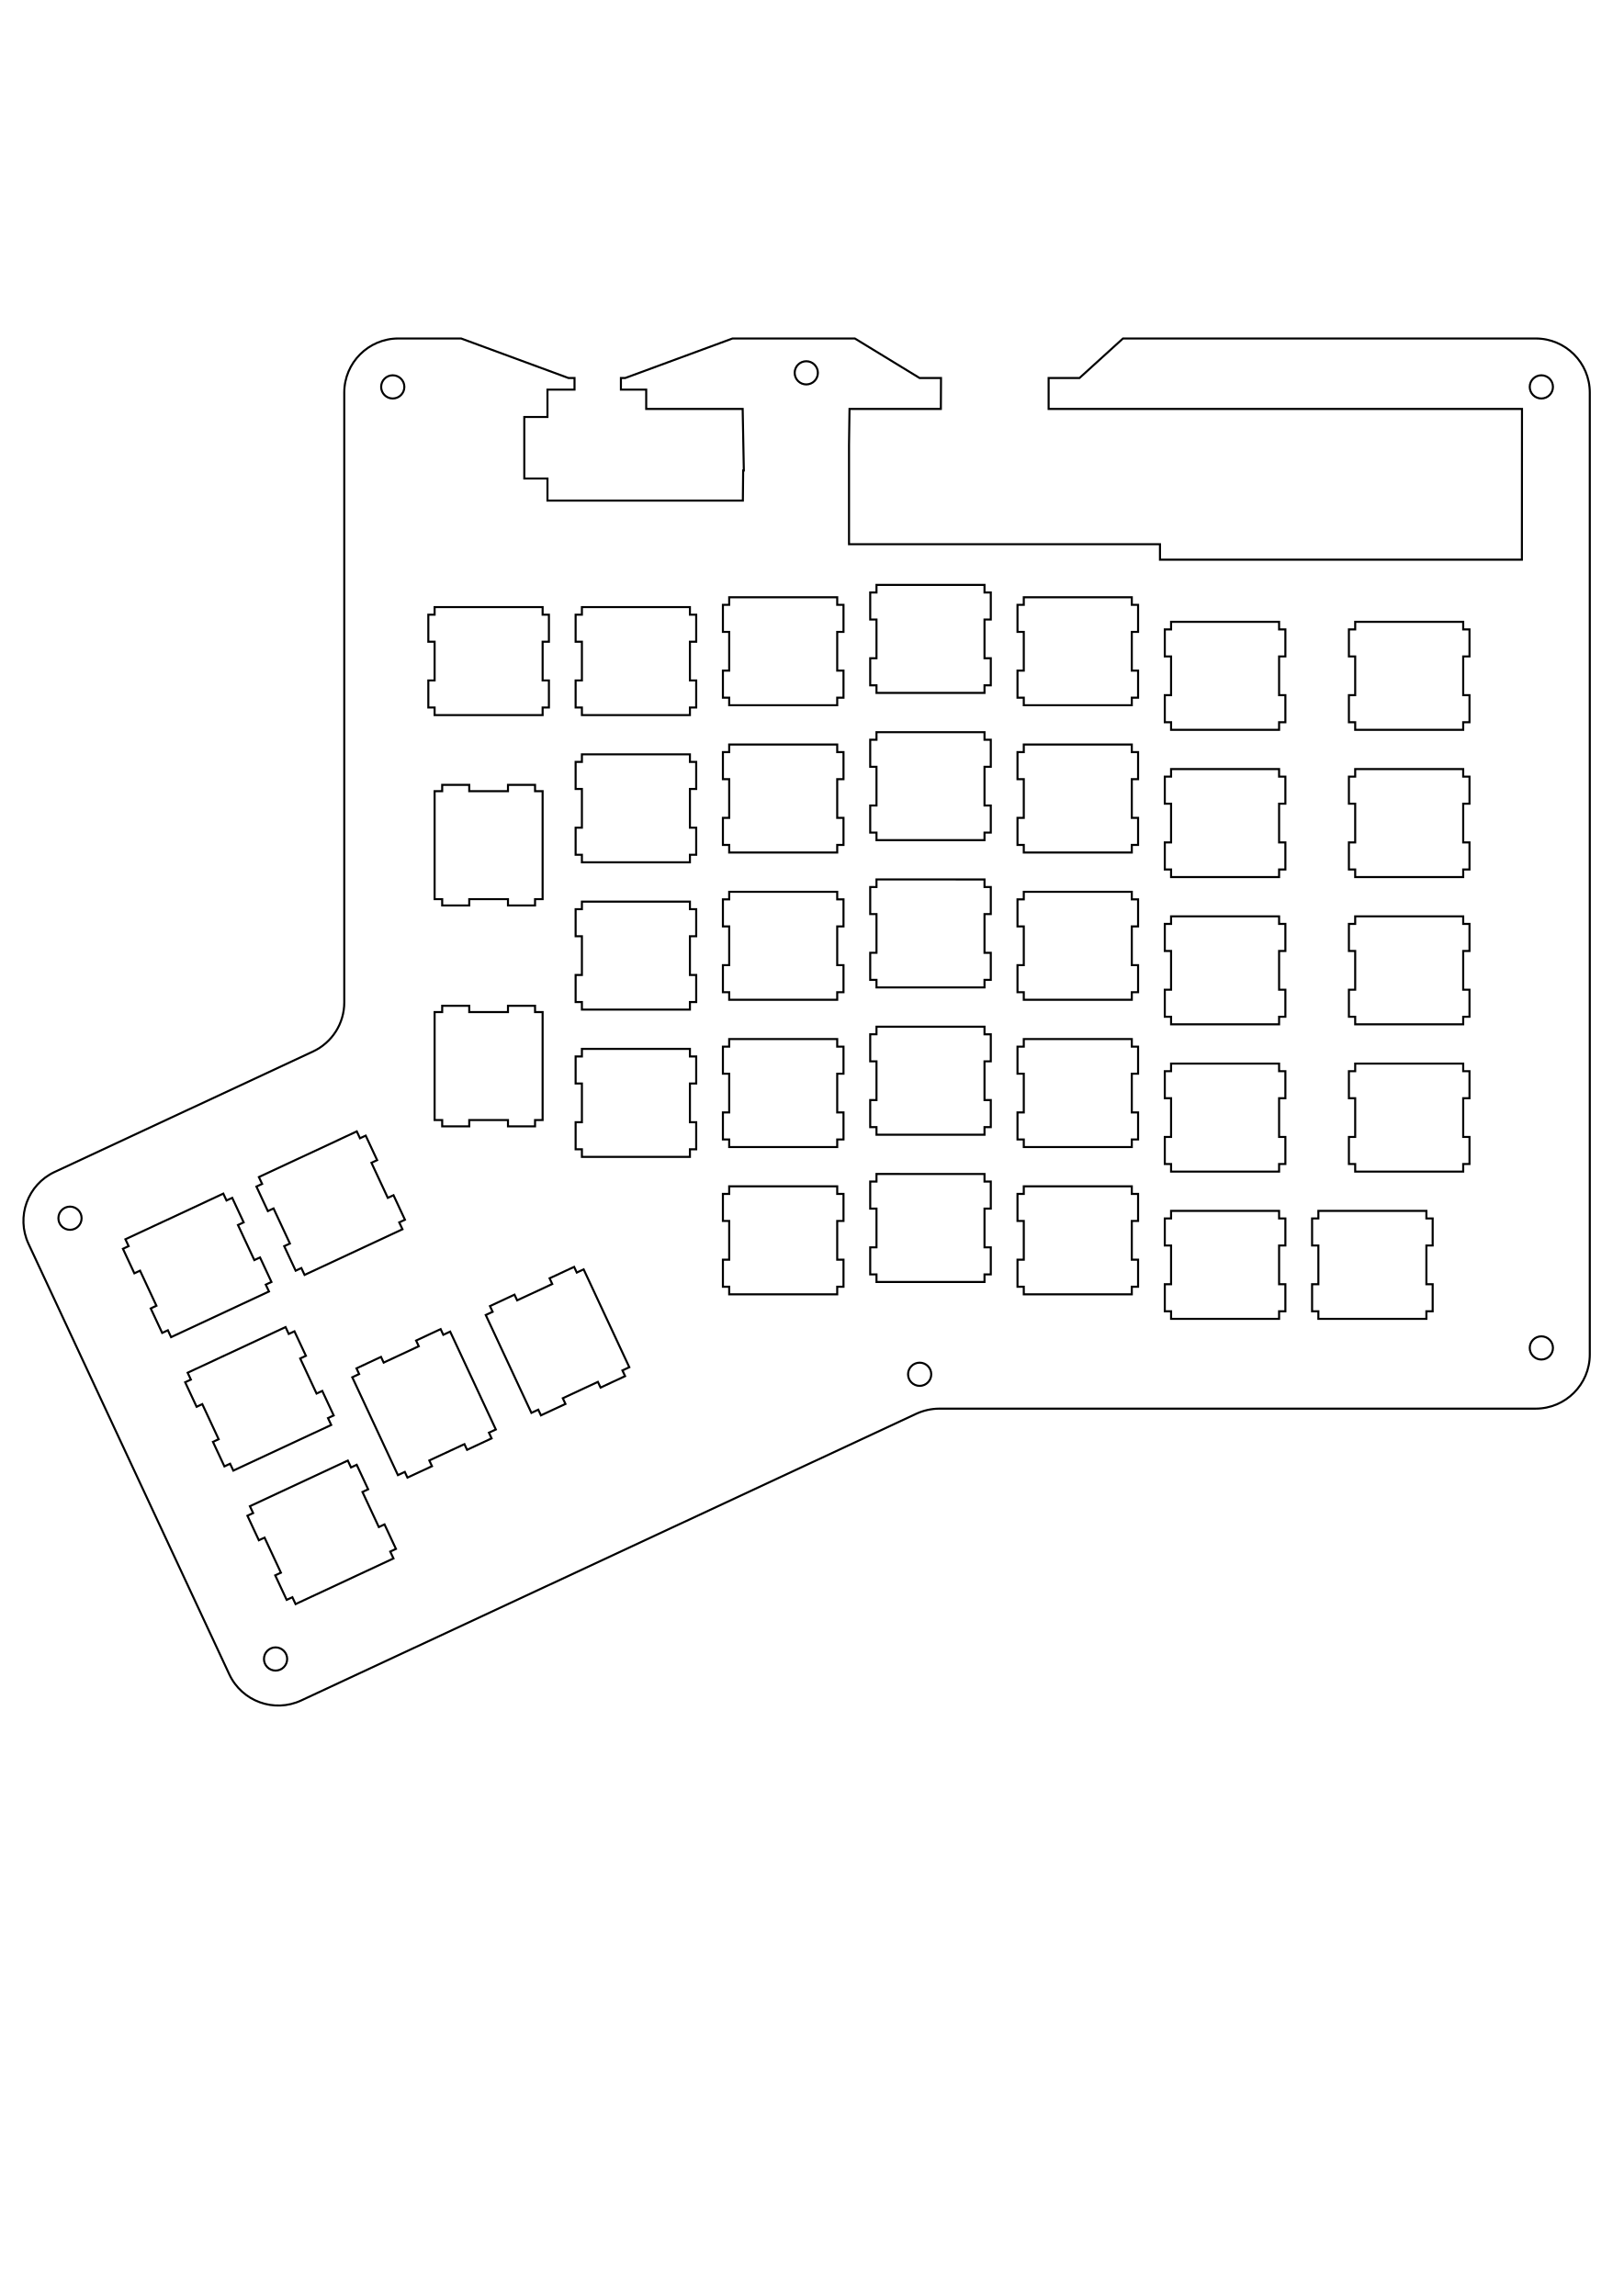
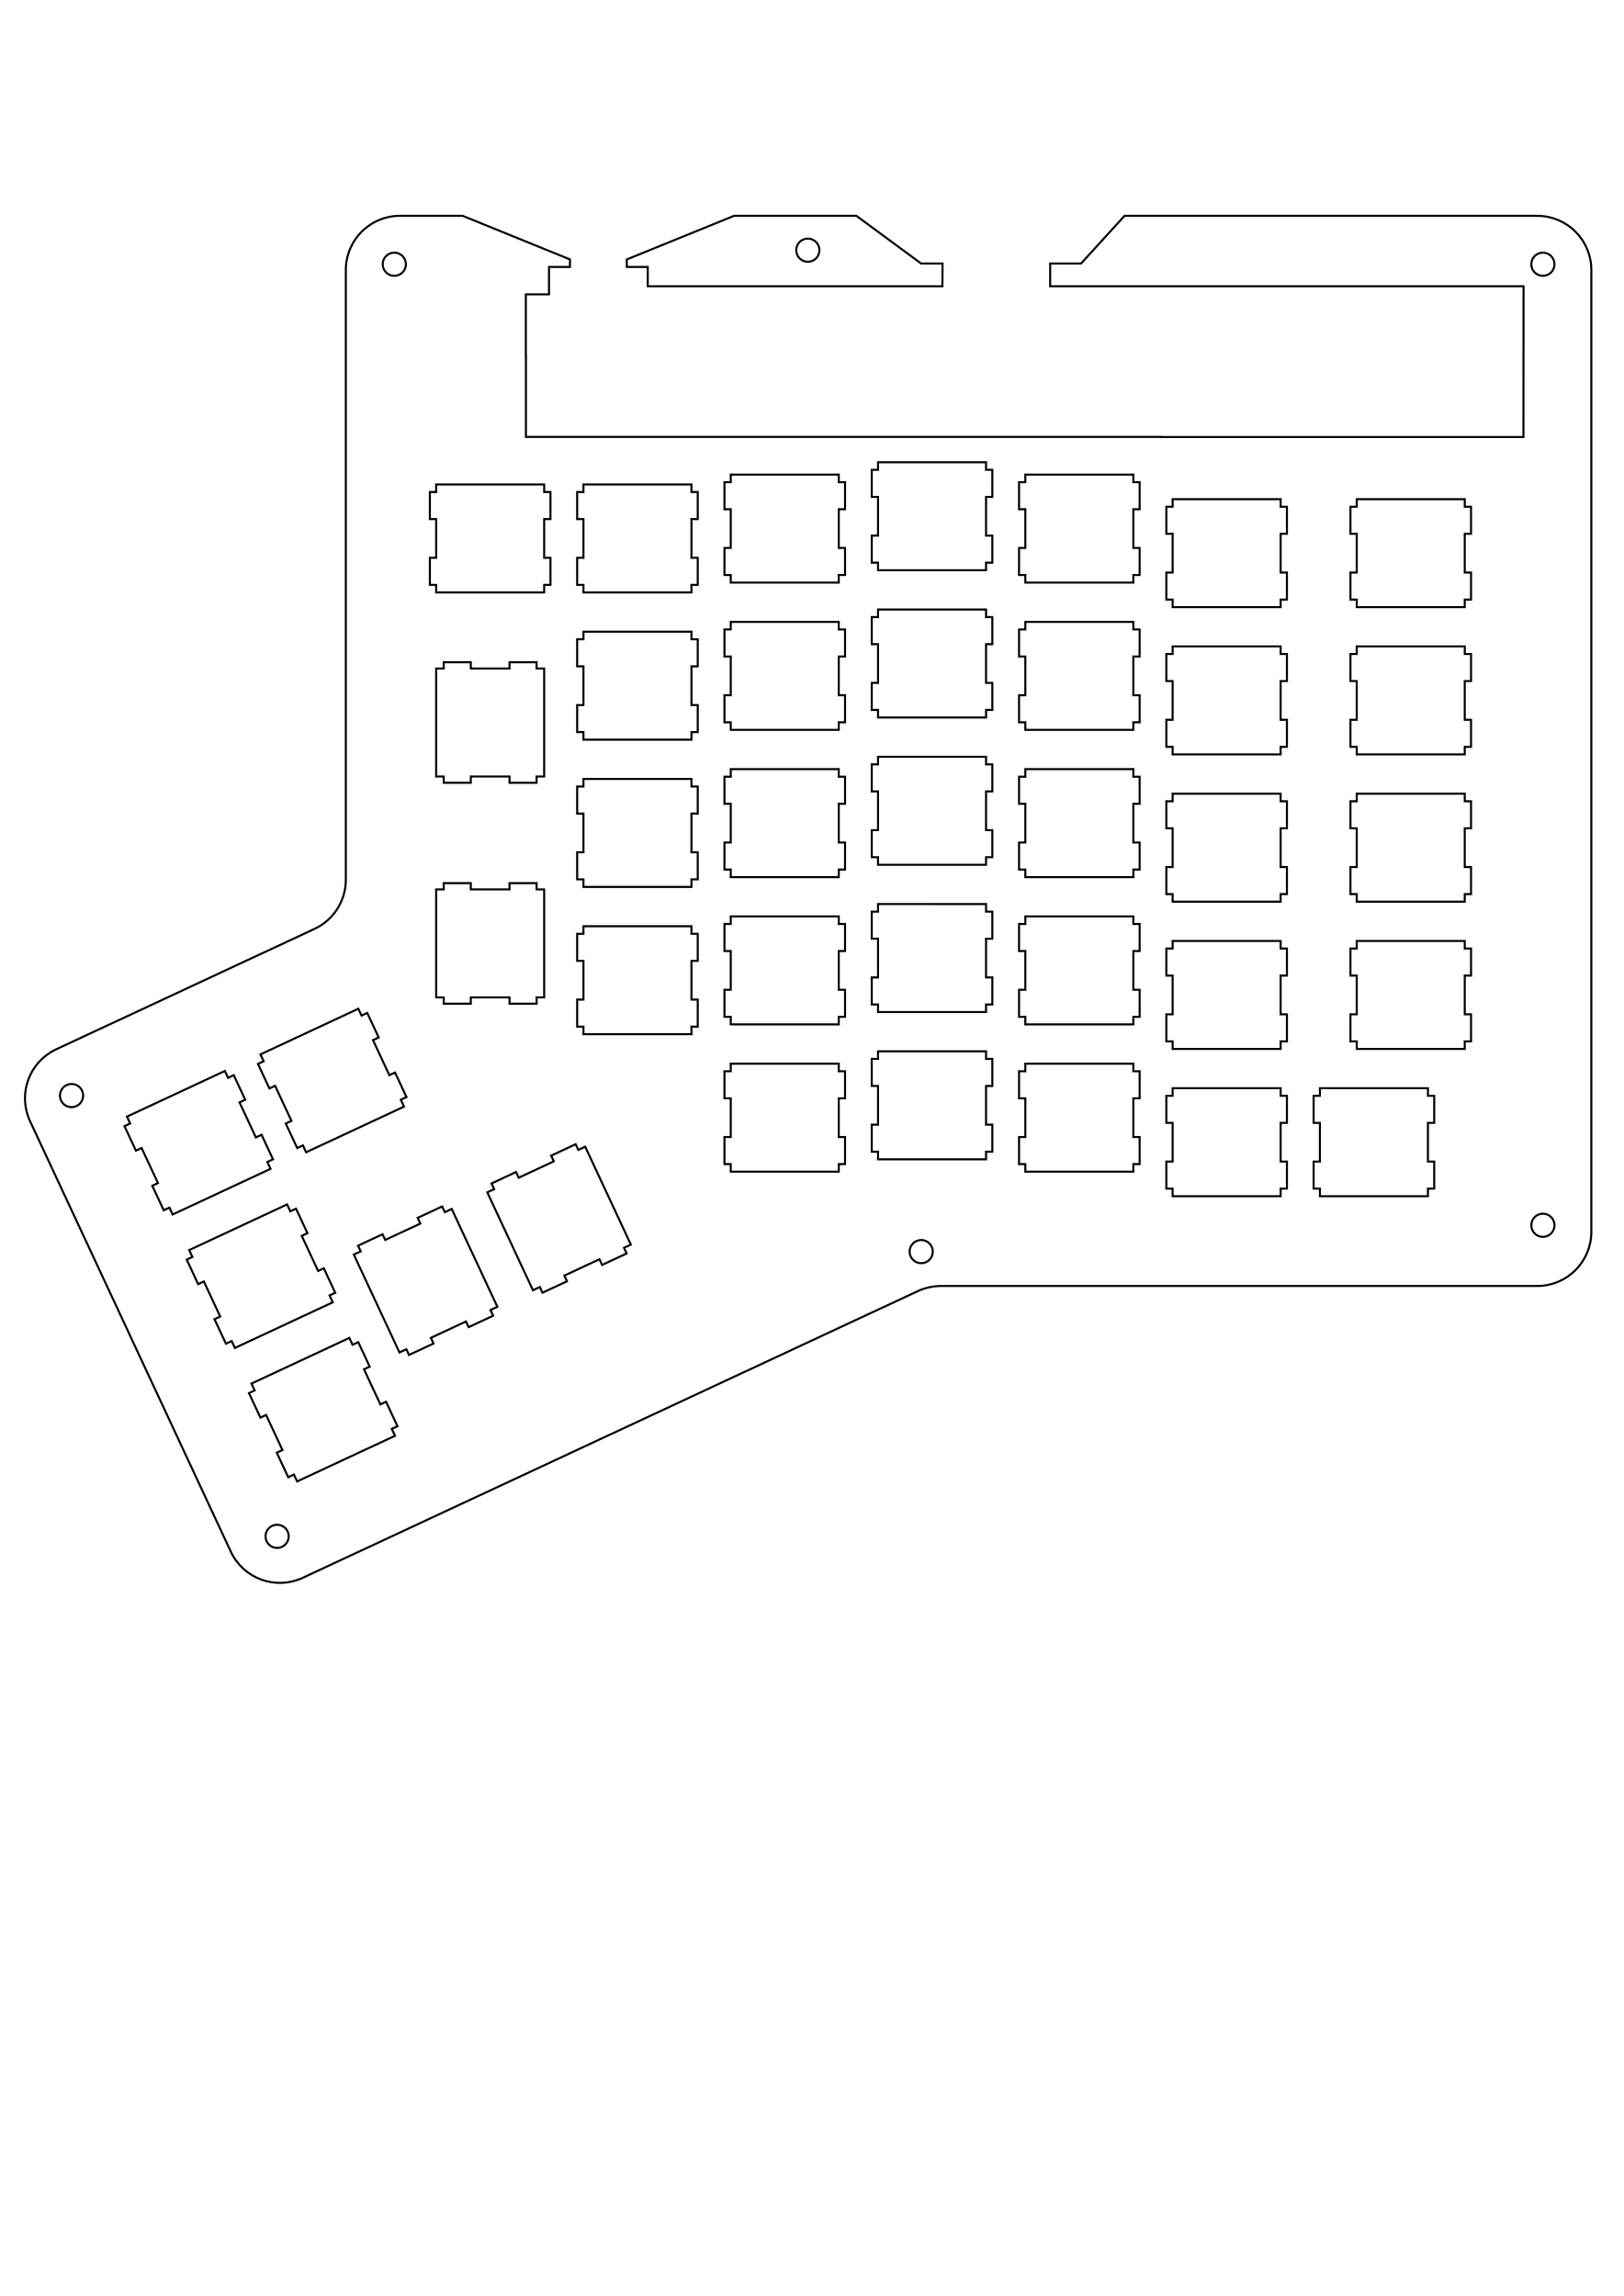
<svg xmlns="http://www.w3.org/2000/svg" width="210mm" height="297mm" viewBox="0 0 210 297" version="1.1" id="svg6297">
  <defs id="defs6291">
    <marker style="overflow:visible" refY="0.0" refX="0.0" orient="auto" id="DistanceX">
      <path id="path6412" style="stroke:#000000; stroke-width:0.5" d="M 3,-3 L -3,3 M 0,-5 L  0,5" />
    </marker>
    <pattern y="0" x="0" width="8" patternUnits="userSpaceOnUse" id="Hatch" height="8">
      <path id="path6415" stroke-width="0.25" stroke="#000000" linecap="square" d="M8 4 l-4,4" />
      <path id="path6417" stroke-width="0.25" stroke="#000000" linecap="square" d="M6 2 l-4,4" />
      <path id="path6419" stroke-width="0.25" stroke="#000000" linecap="square" d="M4 0 l-4,4" />
    </pattern>
    <symbol id="*Model_Space" />
    <symbol id="*Paper_Space" />
    <marker style="overflow:visible" refY="0.0" refX="0.0" orient="auto" id="DistanceX-7">
      <path id="path6481" style="stroke:#000000; stroke-width:0.5" d="M 3,-3 L -3,3 M 0,-5 L  0,5" />
    </marker>
    <pattern y="0" x="0" width="8" patternUnits="userSpaceOnUse" id="Hatch-4" height="8">
      <path id="path6484" stroke-width="0.25" stroke="#000000" linecap="square" d="M8 4 l-4,4" />
      <path id="path6486" stroke-width="0.25" stroke="#000000" linecap="square" d="M6 2 l-4,4" />
      <path id="path6488" stroke-width="0.25" stroke="#000000" linecap="square" d="M4 0 l-4,4" />
    </pattern>
    <symbol id="*Model_Space-3" />
    <symbol id="*Paper_Space-1" />
    <marker style="overflow:visible" refY="0.0" refX="0.0" orient="auto" id="DistanceX-5">
      <path id="path6908" style="stroke:#000000; stroke-width:0.5" d="M 3,-3 L -3,3 M 0,-5 L  0,5" />
    </marker>
    <pattern y="0" x="0" width="8" patternUnits="userSpaceOnUse" id="Hatch-1" height="8">
      <path id="path6911" stroke-width="0.25" stroke="#000000" linecap="square" d="M8 4 l-4,4" />
      <path id="path6913" stroke-width="0.25" stroke="#000000" linecap="square" d="M6 2 l-4,4" />
      <path id="path6915" stroke-width="0.25" stroke="#000000" linecap="square" d="M4 0 l-4,4" />
    </pattern>
    <symbol id="*Model_Space-0" />
    <symbol id="*Paper_Space-7" />
    <marker style="overflow:visible" refY="0.0" refX="0.0" orient="auto" id="DistanceX-9">
      <path id="path7011" style="stroke:#000000; stroke-width:0.5" d="M 3,-3 L -3,3 M 0,-5 L  0,5" />
    </marker>
    <pattern y="0" x="0" width="8" patternUnits="userSpaceOnUse" id="Hatch-0" height="8">
      <path id="path7014" stroke-width="0.25" stroke="#000000" linecap="square" d="M8 4 l-4,4" />
      <path id="path7016" stroke-width="0.25" stroke="#000000" linecap="square" d="M6 2 l-4,4" />
      <path id="path7018" stroke-width="0.25" stroke="#000000" linecap="square" d="M4 0 l-4,4" />
    </pattern>
    <symbol id="*Model_Space-07" />
    <symbol id="*Paper_Space-6" />
  </defs>
  <g id="layer1" style="display:inline">
-     <path d="m 74.305,48.896 v 1.501 h -3.5 v 3.543 h -2.996 l 7.94e-4,7.959 2.996,-0.002 v 2.855 h 25.272 l 0.038,-3.897 0.087,0.002 -0.15,-7.959 h -12.476 v -2.5 h -3.271 v -1.501 h 0.557 l 13.88,-5.113 h 15.817 l 8.372,5.113 h 2.772 l -0.019,4.001 h -11.814 l -0.065,4.653 v 0 12.847 h 40.219 v 2 l 46.808,0 0.013,-19.5 -61.223,0 v -4.001 h 3.993 l 5.625,-5.113 53.373,9.5e-5 c 3.866,0 7,3.134 7,7 V 175.214 c 0,3.866 -3.134,7 -7,7 H 121.48 c -1.021,0.009 -2.029,0.232 -2.958,0.656 l -79.568,37.095 c -3.504,1.633 -7.668,0.117 -9.302,-3.386 L 3.687,160.897 C 2.054,157.393 3.57,153.228 7.074,151.595 l 33.41,-15.578 c 2.466,-1.15 4.042,-3.624 4.042,-6.344 V 50.784 c 0,-3.866 3.134,-7 7,-7 l 8.113,-9.5e-5 13.88,5.113 z" style="fill:none;stroke:#000000;stroke-width:0.265;stroke-linecap:round" id="path5993" />
-     <path d="m 70.18,79.511 v -0.98 h -13.97 v 0.98 h -0.813 v 3.5 h 0.813 v 5.009 h -0.813 v 3.5 h 0.813 v 0.98 h 13.97 v -0.98 h 0.813 v -3.5 h -0.813 v -5.009 h 0.813 v -3.5 z" style="fill:none;stroke:#000000;stroke-width:0.265;stroke-linecap:round" id="path5995" />
-     <path d="m 52.296,50.047 a 1.5,1.5 0 1 0 -3,0 1.5,1.5 0 1 0 3,0 z" style="fill:none;stroke:#000000;stroke-width:0.265;stroke-linecap:round" id="path5997" />
-     <path d="m 105.779,48.229 a 1.5,1.5 0 1 0 -3,0 1.5,1.5 0 1 0 3,0 z" style="fill:none;stroke:#000000;stroke-width:0.265;stroke-linecap:round" id="path5999" />
-     <path d="m 200.849,50.047 a 1.5,1.5 0 1 0 -3,0 1.5,1.5 0 1 0 3,0 z" style="fill:none;stroke:#000000;stroke-width:0.265;stroke-linecap:round" id="path6001" />
-     <path d="m 200.849,174.362 a 1.5,1.5 0 1 0 -3,0 1.5,1.5 0 1 0 3,0 z" style="fill:none;stroke:#000000;stroke-width:0.265;stroke-linecap:round" id="path6003" />
-     <path d="m 120.443,177.769 a 1.5,1.5 0 1 0 -3,0 1.5,1.5 0 1 0 3,0 z" style="fill:none;stroke:#000000;stroke-width:0.265;stroke-linecap:round" id="path6005" />
-     <path d="m 37.14,214.599 a 1.5,1.5 0 1 0 -3,0 1.5,1.5 0 1 0 3,0 z" style="fill:none;stroke:#000000;stroke-width:0.265;stroke-linecap:round" id="path6007" />
-     <path d="m 10.554,157.583 a 1.5,1.5 0 1 0 -3,0 1.5,1.5 0 1 0 3,0 z" style="fill:none;stroke:#000000;stroke-width:0.265;stroke-linecap:round" id="path6009" />
-     <path d="m 175.272,137.583 v 0.98 h -0.813 v 3.5 h 0.813 v 5.009 h -0.813 v 3.5 h 0.813 v 0.98 h 13.97 v -0.98 h 0.813 v -3.5 h -0.813 v -5.009 h 0.813 v -3.5 h -0.813 v -0.98 z" style="fill:none;stroke:#000000;stroke-width:0.265;stroke-linecap:round" id="path6025" />
-     <path d="m 175.272,118.533 v 0.98 h -0.813 v 3.5 h 0.813 v 5.009 h -0.813 v 3.5 h 0.813 v 0.98 h 13.97 v -0.98 h 0.813 v -3.5 h -0.813 v -5.009 h 0.813 v -3.5 h -0.813 v -0.98 z" style="fill:none;stroke:#000000;stroke-width:0.265;stroke-linecap:round" id="path6027" />
-     <path d="m 175.272,99.483 v 0.98 h -0.813 v 3.5 h 0.813 v 5.009 h -0.813 v 3.5 h 0.813 v 0.98 h 13.97 v -0.98 h 0.813 v -3.5 h -0.813 v -5.009 h 0.813 v -3.5 h -0.813 v -0.98 z" style="fill:none;stroke:#000000;stroke-width:0.265;stroke-linecap:round" id="path6029" />
-     <path d="m 175.272,80.436 v 0.98 h -0.813 v 3.5 h 0.813 v 5.009 h -0.813 v 3.5 h 0.813 v 0.98 h 13.97 v -0.98 h 0.813 v -3.5 h -0.813 v -5.009 h 0.813 v -3.5 h -0.813 v -0.98 z" style="fill:none;stroke:#000000;stroke-width:0.265;stroke-linecap:round" id="path6031" />
-     <path d="m 75.26,78.531 v 0.98 h -0.813 v 3.5 h 0.813 v 5.009 h -0.813 v 3.5 h 0.813 v 0.98 h 13.97 v -0.98 h 0.813 v -3.5 h -0.813 v -5.009 h 0.813 v -3.5 h -0.813 v -0.98 z" style="fill:none;stroke:#000000;stroke-width:0.265;stroke-linecap:round" id="path6033" />
-     <path d="m 132.41,96.308 v 0.98 h -0.813 v 3.5 h 0.813 v 5.009 h -0.813 v 3.5 h 0.813 v 0.98 h 13.97 v -0.98 h 0.813 v -3.5 h -0.813 v -5.009 h 0.813 v -3.5 h -0.813 v -0.98 z" style="fill:none;stroke:#000000;stroke-width:0.265;stroke-linecap:round" id="path6035" />
-     <path d="m 51.465,190.816 0.889,-0.417 0.343,0.737 3.172,-1.478 -0.343,-0.737 4.539,-2.116 0.343,0.737 3.172,-1.481 -0.343,-0.737 0.889,-0.414 -5.905,-12.662 -0.889,0.417 -0.343,-0.737 -3.172,1.478 0.343,0.737 -4.539,2.116 -0.343,-0.737 -3.172,1.481 0.343,0.737 -0.889,0.414 z" style="fill:none;stroke:#000000;stroke-width:0.265;stroke-linecap:round" id="path6037" />
-     <path d="m 68.729,182.765 0.889,-0.417 0.343,0.737 3.172,-1.478 -0.343,-0.737 4.539,-2.116 0.343,0.737 3.172,-1.481 -0.343,-0.737 0.889,-0.414 -5.905,-12.662 -0.889,0.417 -0.343,-0.737 -3.172,1.478 0.343,0.737 -4.539,2.116 -0.343,-0.737 -3.172,1.481 0.343,0.737 -0.889,0.414 z" style="fill:none;stroke:#000000;stroke-width:0.265;stroke-linecap:round" id="path6039" />
-     <path d="m 94.31,153.458 v 0.98 h -0.813 v 3.5 h 0.813 v 5.009 h -0.813 v 3.5 h 0.813 v 0.98 h 13.97 v -0.98 h 0.813 v -3.5 h -0.813 v -5.009 h 0.813 v -3.5 h -0.813 v -0.98 z" style="fill:none;stroke:#000000;stroke-width:0.265;stroke-linecap:round" id="path6041" />
-     <path d="m 113.36,151.86 v 0.98 h -0.813 v 3.5 h 0.813 v 5.009 h -0.813 V 164.85 h 0.813 v 0.98 h 13.97 V 164.85 h 0.813 v -3.5 h -0.813 v -5.009 h 0.813 v -3.5 h -0.813 v -0.98 z" style="fill:none;stroke:#000000;stroke-width:0.265;stroke-linecap:round" id="path6043" />
-     <path d="m 151.46,156.633 v 0.98 h -0.813 v 3.5 h 0.813 v 5.009 h -0.813 v 3.5 h 0.813 v 0.98 h 13.97 v -0.98 h 0.813 v -3.5 h -0.813 v -5.009 h 0.813 v -3.5 h -0.813 v -0.98 z" style="fill:none;stroke:#000000;stroke-width:0.265;stroke-linecap:round" id="path6045" />
-     <path d="m 75.26,135.678 v 0.98 h -0.813 v 3.5 h 0.813 v 5.009 h -0.813 v 3.5 h 0.813 v 0.98 h 13.97 v -0.98 h 0.813 v -3.5 h -0.813 v -5.009 h 0.813 v -3.5 h -0.813 v -0.98 z" style="fill:none;stroke:#000000;stroke-width:0.265;stroke-linecap:round" id="path6047" />
-     <path d="m 94.31,134.408 v 0.98 h -0.813 v 3.5 h 0.813 v 5.009 h -0.813 v 3.5 h 0.813 v 0.98 h 13.97 v -0.98 h 0.813 v -3.5 h -0.813 v -5.009 h 0.813 v -3.5 h -0.813 v -0.98 z" style="fill:none;stroke:#000000;stroke-width:0.265;stroke-linecap:round" id="path6049" />
-     <path d="m 113.36,132.81 v 0.98 h -0.813 v 3.5 h 0.813 v 5.009 h -0.813 V 145.8 h 0.813 v 0.98 h 13.97 V 145.8 h 0.813 v -3.5 h -0.813 V 137.291 h 0.813 v -3.5 h -0.813 v -0.98 z" style="fill:none;stroke:#000000;stroke-width:0.265;stroke-linecap:round" id="path6051" />
-     <path d="m 132.41,134.408 v 0.98 h -0.813 v 3.5 h 0.813 v 5.009 h -0.813 v 3.5 h 0.813 v 0.98 h 13.97 v -0.98 h 0.813 v -3.5 h -0.813 v -5.009 h 0.813 v -3.5 h -0.813 v -0.98 z" style="fill:none;stroke:#000000;stroke-width:0.265;stroke-linecap:round" id="path6053" />
-     <path d="m 151.46,137.583 v 0.98 h -0.813 v 3.5 h 0.813 v 5.009 h -0.813 v 3.5 h 0.813 v 0.98 h 13.97 v -0.98 h 0.813 v -3.5 h -0.813 v -5.009 h 0.813 v -3.5 h -0.813 v -0.98 z" style="fill:none;stroke:#000000;stroke-width:0.265;stroke-linecap:round" id="path6055" />
-     <path d="m 75.26,116.628 v 0.98 h -0.813 v 3.5 h 0.813 v 5.009 h -0.813 v 3.5 h 0.813 v 0.98 h 13.97 v -0.98 h 0.813 v -3.5 h -0.813 v -5.009 h 0.813 v -3.5 h -0.813 v -0.98 z" style="fill:none;stroke:#000000;stroke-width:0.265;stroke-linecap:round" id="path6057" />
-     <path d="m 94.31,115.358 v 0.98 h -0.813 v 3.5 h 0.813 v 5.009 h -0.813 v 3.5 h 0.813 v 0.98 h 13.97 v -0.98 h 0.813 v -3.5 h -0.813 v -5.009 h 0.813 v -3.5 h -0.813 v -0.98 z" style="fill:none;stroke:#000000;stroke-width:0.265;stroke-linecap:round" id="path6059" />
-     <path d="m 113.36,113.76 v 0.98 h -0.813 v 3.5 h 0.813 v 5.009 h -0.813 V 126.75 h 0.813 v 0.98 h 13.97 V 126.75 h 0.813 v -3.5 h -0.813 V 118.241 h 0.813 v -3.5 h -0.813 v -0.98 z" style="fill:none;stroke:#000000;stroke-width:0.265;stroke-linecap:round" id="path6061" />
-     <path d="m 132.41,115.358 v 0.98 h -0.813 v 3.5 h 0.813 v 5.009 h -0.813 v 3.5 h 0.813 v 0.98 h 13.97 v -0.98 h 0.813 v -3.5 h -0.813 v -5.009 h 0.813 v -3.5 h -0.813 v -0.98 z" style="fill:none;stroke:#000000;stroke-width:0.265;stroke-linecap:round" id="path6063" />
-     <path d="m 151.46,118.533 v 0.98 h -0.813 v 3.5 h 0.813 v 5.009 h -0.813 v 3.5 h 0.813 v 0.98 h 13.97 v -0.98 h 0.813 v -3.5 h -0.813 v -5.009 h 0.813 v -3.5 h -0.813 v -0.98 z" style="fill:none;stroke:#000000;stroke-width:0.265;stroke-linecap:round" id="path6065" />
-     <path d="m 94.31,96.308 v 0.98 h -0.813 v 3.5 h 0.813 v 5.009 h -0.813 v 3.5 h 0.813 v 0.98 h 13.97 v -0.98 h 0.813 v -3.5 h -0.813 v -5.009 h 0.813 v -3.5 h -0.813 v -0.98 z" style="fill:none;stroke:#000000;stroke-width:0.265;stroke-linecap:round" id="path6067" />
-     <path d="m 113.36,94.71 v 0.98 h -0.813 v 3.5 h 0.813 v 5.009 h -0.813 V 107.7 h 0.813 v 0.98 h 13.97 V 107.7 h 0.813 v -3.5 h -0.813 v -5.009 h 0.813 v -3.5 h -0.813 v -0.98 z" style="fill:none;stroke:#000000;stroke-width:0.265;stroke-linecap:round" id="path6069" />
-     <path d="m 151.46,99.483 v 0.98 h -0.813 v 3.5 h 0.813 v 5.009 h -0.813 v 3.5 h 0.813 v 0.98 h 13.97 v -0.98 h 0.813 v -3.5 h -0.813 v -5.009 h 0.813 v -3.5 h -0.813 v -0.98 z" style="fill:none;stroke:#000000;stroke-width:0.265;stroke-linecap:round" id="path6071" />
-     <path d="m 132.41,153.458 v 0.98 h -0.813 v 3.5 h 0.813 v 5.009 h -0.813 v 3.5 h 0.813 v 0.98 h 13.97 v -0.98 h 0.813 v -3.5 h -0.813 v -5.009 h 0.813 v -3.5 h -0.813 v -0.98 z" style="fill:none;stroke:#000000;stroke-width:0.265;stroke-linecap:round" id="path6073" />
-     <path d="m 94.31,77.258 v 0.98 h -0.813 v 3.5 h 0.813 v 5.009 h -0.813 v 3.5 h 0.813 v 0.98 h 13.97 v -0.98 h 0.813 v -3.5 h -0.813 v -5.009 h 0.813 v -3.5 h -0.813 v -0.98 z" style="fill:none;stroke:#000000;stroke-width:0.265;stroke-linecap:round" id="path6075" />
-     <path d="m 113.36,75.66 v 0.98 h -0.813 v 3.5 h 0.813 v 5.009 h -0.813 v 3.5 h 0.813 v 0.98 h 13.97 v -0.98 h 0.813 v -3.5 h -0.813 v -5.009 h 0.813 v -3.5 h -0.813 v -0.98 z" style="fill:none;stroke:#000000;stroke-width:0.265;stroke-linecap:round" id="path6077" />
-     <path d="m 132.41,77.258 v 0.98 h -0.813 v 3.5 h 0.813 v 5.009 h -0.813 v 3.5 h 0.813 v 0.98 h 13.97 v -0.98 h 0.813 v -3.5 h -0.813 v -5.009 h 0.813 v -3.5 h -0.813 v -0.98 z" style="fill:none;stroke:#000000;stroke-width:0.265;stroke-linecap:round" id="path6079" />
-     <path d="m 151.46,80.436 v 0.98 h -0.813 v 3.5 h 0.813 v 5.009 h -0.813 v 3.5 h 0.813 v 0.98 h 13.97 v -0.98 h 0.813 v -3.5 h -0.813 v -5.009 h 0.813 v -3.5 h -0.813 v -0.98 z" style="fill:none;stroke:#000000;stroke-width:0.265;stroke-linecap:round" id="path6081" />
-     <path d="m 33.484,152.257 0.417,0.889 -0.737,0.343 1.478,3.172 0.737,-0.343 2.116,4.539 -0.737,0.343 1.481,3.172 0.737,-0.343 0.414,0.889 12.662,-5.906 -0.417,-0.889 0.737,-0.343 -1.478,-3.172 -0.737,0.343 -2.116,-4.539 0.737,-0.343 -1.481,-3.172 -0.737,0.343 -0.414,-0.889 z" style="fill:none;stroke:#000000;stroke-width:0.265;stroke-linecap:round" id="path6083" />
-     <path d="m 16.22,160.306 0.417,0.889 -0.737,0.343 1.478,3.172 0.737,-0.343 2.116,4.539 -0.737,0.343 1.481,3.172 0.737,-0.343 0.414,0.889 12.662,-5.906 -0.417,-0.889 0.737,-0.343 -1.478,-3.172 -0.737,0.343 -2.116,-4.539 0.737,-0.343 -1.481,-3.172 -0.737,0.343 -0.414,-0.889 z" style="fill:none;stroke:#000000;stroke-width:0.265;stroke-linecap:round" id="path6085" />
-     <path d="m 32.321,194.837 0.417,0.889 -0.737,0.343 1.478,3.172 0.737,-0.343 2.116,4.539 -0.737,0.343 1.481,3.172 0.737,-0.343 0.414,0.889 12.662,-5.905 -0.417,-0.889 0.737,-0.343 -1.478,-3.172 -0.737,0.343 -2.116,-4.539 0.737,-0.343 -1.481,-3.172 -0.737,0.343 -0.414,-0.889 z" style="fill:none;stroke:#000000;stroke-width:0.265;stroke-linecap:round" id="path6087" />
-     <path d="m 24.269,177.57 0.417,0.889 -0.737,0.343 1.478,3.172 0.737,-0.343 2.116,4.539 -0.737,0.343 1.481,3.172 0.737,-0.343 0.414,0.889 12.662,-5.905 -0.417,-0.889 0.737,-0.343 -1.478,-3.172 -0.737,0.343 -2.116,-4.539 0.737,-0.343 -1.481,-3.172 -0.737,0.343 -0.414,-0.889 z" style="fill:none;stroke:#000000;stroke-width:0.265;stroke-linecap:round" id="path6089" />
-     <path d="m 75.26,97.578 v 0.98 h -0.813 v 3.5 h 0.813 v 5.009 h -0.813 v 3.5 h 0.813 v 0.98 h 13.97 v -0.98 h 0.813 v -3.5 h -0.813 v -5.009 h 0.813 v -3.5 h -0.813 v -0.98 z" style="fill:none;stroke:#000000;stroke-width:0.265;stroke-linecap:round" id="path6091" />
-     <path d="m 170.51,156.633 v 0.98 h -0.813 v 3.5 h 0.813 v 5.009 h -0.813 v 3.5 h 0.813 v 0.98 h 13.97 v -0.98 h 0.813 v -3.5 h -0.813 v -5.009 h 0.813 v -3.5 h -0.813 v -0.98 z" style="fill:none;stroke:#000000;stroke-width:0.265;stroke-linecap:round" id="path6093" />
-     <path d="m 56.21,144.886 h 0.98 v 0.813 h 3.5 v -0.813 h 5.009 v 0.813 h 3.5 v -0.813 h 0.98 v -13.97 h -0.98 v -0.813 h -3.5 v 0.813 h -5.009 v -0.813 h -3.5 v 0.813 h -0.98 z" style="fill:none;stroke:#000000;stroke-width:0.265;stroke-linecap:round" id="path6095" />
-     <path d="m 56.21,116.311 h 0.98 v 0.813 h 3.5 v -0.813 h 5.009 v 0.813 h 3.5 v -0.813 h 0.98 v -13.97 h -0.98 v -0.813 h -3.5 v 0.813 h -5.009 v -0.813 h -3.5 v 0.813 h -0.98 z" style="fill:none;stroke:#000000;stroke-width:0.265;stroke-linecap:round" id="path6097" />
+     <g transform="translate(0.200146,-15.86578)" style="display:inline" id="g3440">
+       <path id="path5993" style="fill:none;stroke:#000000;stroke-width:0.265;stroke-linecap:round" d="m 96.052,52.897 h -12.476 v -2.5 h -2.708 l -0.005,-0.972 v 0 l 13.88,-5.642 h 15.817 l 8.372,6.171 h 2.772 l -0.019,2.942 h -11.814 z m 13.753,19.488 h 40.219 v 0.012 h 46.808 l 0.013,-19.5 h -61.223 v -2.942 h 3.993 l 5.625,-6.171 53.373,9.5e-5 c 3.866,0 7,3.134 7,7 V 175.214 c 0,3.866 -3.134,7 -7,7 H 121.48 c -1.021,0.009 -2.029,0.232 -2.958,0.656 l -79.568,37.095 c -3.504,1.633 -7.668,0.117 -9.302,-3.386 L 3.687,160.897 C 2.054,157.393 3.57,153.228 7.074,151.595 l 33.41,-15.578 c 2.466,-1.15 4.042,-3.624 4.042,-6.344 V 50.784 c 0,-3.866 3.134,-7 7,-7 l 8.113,-9.5e-5 13.88,5.642 v 0 l -0.01,0.972 h -2.704 v 3.543 h -2.996 l 7.94e-4,7.959 0.01,-0.002 v 10.485 h 28.257 13.773 z" />
+       <path id="path5995" style="fill:none;stroke:#000000;stroke-width:0.265;stroke-linecap:round" d="m 70.18,79.511 v -0.98 h -13.97 v 0.98 h -0.813 v 3.5 h 0.813 v 5.009 h -0.813 v 3.5 h 0.813 v 0.98 h 13.97 v -0.98 h 0.813 v -3.5 h -0.813 v -5.009 h 0.813 v -3.5 z" />
+       <path id="path5997" style="fill:none;stroke:#000000;stroke-width:0.265;stroke-linecap:round" d="m 52.296,50.047 a 1.5,1.5 0 1 0 -3,0 1.5,1.5 0 1 0 3,0 z" />
+       <path id="path5999" style="fill:none;stroke:#000000;stroke-width:0.265;stroke-linecap:round" d="m 105.779,48.229 a 1.5,1.5 0 1 0 -3,0 1.5,1.5 0 1 0 3,0 z" />
+       <path id="path6001" style="fill:none;stroke:#000000;stroke-width:0.265;stroke-linecap:round" d="m 200.849,50.047 a 1.5,1.5 0 1 0 -3,0 1.5,1.5 0 1 0 3,0 z" />
+       <path id="path6003" style="fill:none;stroke:#000000;stroke-width:0.265;stroke-linecap:round" d="m 200.849,174.362 a 1.5,1.5 0 1 0 -3,0 1.5,1.5 0 1 0 3,0 z" />
+       <path id="path6005" style="fill:none;stroke:#000000;stroke-width:0.265;stroke-linecap:round" d="m 120.443,177.769 a 1.5,1.5 0 1 0 -3,0 1.5,1.5 0 1 0 3,0 z" />
+       <path id="path6007" style="fill:none;stroke:#000000;stroke-width:0.265;stroke-linecap:round" d="m 37.14,214.599 a 1.5,1.5 0 1 0 -3,0 1.5,1.5 0 1 0 3,0 z" />
+       <path id="path6009" style="fill:none;stroke:#000000;stroke-width:0.265;stroke-linecap:round" d="m 10.554,157.583 a 1.5,1.5 0 1 0 -3,0 1.5,1.5 0 1 0 3,0 z" />
+       <path id="path6025" style="fill:none;stroke:#000000;stroke-width:0.265;stroke-linecap:round" d="m 175.272,137.583 v 0.98 h -0.813 v 3.5 h 0.813 v 5.009 h -0.813 v 3.5 h 0.813 v 0.98 h 13.97 v -0.98 h 0.813 v -3.5 h -0.813 v -5.009 h 0.813 v -3.5 h -0.813 v -0.98 z" />
+       <path id="path6027" style="fill:none;stroke:#000000;stroke-width:0.265;stroke-linecap:round" d="m 175.272,118.533 v 0.98 h -0.813 v 3.5 h 0.813 v 5.009 h -0.813 v 3.5 h 0.813 v 0.98 h 13.97 v -0.98 h 0.813 v -3.5 h -0.813 v -5.009 h 0.813 v -3.5 h -0.813 v -0.98 z" />
+       <path id="path6029" style="fill:none;stroke:#000000;stroke-width:0.265;stroke-linecap:round" d="m 175.272,99.483 v 0.98 h -0.813 v 3.5 h 0.813 v 5.009 h -0.813 v 3.5 h 0.813 v 0.98 h 13.97 v -0.98 h 0.813 v -3.5 h -0.813 v -5.009 h 0.813 v -3.5 h -0.813 v -0.98 z" />
+       <path id="path6031" style="fill:none;stroke:#000000;stroke-width:0.265;stroke-linecap:round" d="m 175.272,80.436 v 0.98 h -0.813 v 3.5 h 0.813 v 5.009 h -0.813 v 3.5 h 0.813 v 0.98 h 13.97 v -0.98 h 0.813 v -3.5 h -0.813 v -5.009 h 0.813 v -3.5 h -0.813 v -0.98 z" />
+       <path id="path6033" style="fill:none;stroke:#000000;stroke-width:0.265;stroke-linecap:round" d="m 75.26,78.531 v 0.98 h -0.813 v 3.5 h 0.813 v 5.009 h -0.813 v 3.5 h 0.813 v 0.98 h 13.97 v -0.98 h 0.813 v -3.5 h -0.813 v -5.009 h 0.813 v -3.5 h -0.813 v -0.98 z" />
+       <path id="path6035" style="fill:none;stroke:#000000;stroke-width:0.265;stroke-linecap:round" d="m 132.41,96.308 v 0.98 h -0.813 v 3.5 h 0.813 v 5.009 h -0.813 v 3.5 h 0.813 v 0.98 h 13.97 v -0.98 h 0.813 v -3.5 h -0.813 v -5.009 h 0.813 v -3.5 h -0.813 v -0.98 z" />
+       <path id="path6037" style="fill:none;stroke:#000000;stroke-width:0.265;stroke-linecap:round" d="m 51.465,190.816 0.889,-0.417 0.343,0.737 3.172,-1.478 -0.343,-0.737 4.539,-2.116 0.343,0.737 3.172,-1.481 -0.343,-0.737 0.889,-0.414 -5.905,-12.662 -0.889,0.417 -0.343,-0.737 -3.172,1.478 0.343,0.737 -4.539,2.116 -0.343,-0.737 -3.172,1.481 0.343,0.737 -0.889,0.414 z" />
+       <path id="path6039" style="fill:none;stroke:#000000;stroke-width:0.265;stroke-linecap:round" d="m 68.729,182.765 0.889,-0.417 0.343,0.737 3.172,-1.478 -0.343,-0.737 4.539,-2.116 0.343,0.737 3.172,-1.481 -0.343,-0.737 0.889,-0.414 -5.905,-12.662 -0.889,0.417 -0.343,-0.737 -3.172,1.478 0.343,0.737 -4.539,2.116 -0.343,-0.737 -3.172,1.481 0.343,0.737 -0.889,0.414 z" />
+       <path id="path6041" style="fill:none;stroke:#000000;stroke-width:0.265;stroke-linecap:round" d="m 94.31,153.458 v 0.98 h -0.813 v 3.5 h 0.813 v 5.009 h -0.813 v 3.5 h 0.813 v 0.98 h 13.97 v -0.98 h 0.813 v -3.5 h -0.813 v -5.009 h 0.813 v -3.5 h -0.813 v -0.98 z" />
+       <path id="path6043" style="fill:none;stroke:#000000;stroke-width:0.265;stroke-linecap:round" d="m 113.36,151.86 v 0.98 h -0.813 v 3.5 h 0.813 v 5.009 h -0.813 V 164.85 h 0.813 v 0.98 h 13.97 V 164.85 h 0.813 v -3.5 h -0.813 v -5.009 h 0.813 v -3.5 h -0.813 v -0.98 z" />
+       <path id="path6045" style="fill:none;stroke:#000000;stroke-width:0.265;stroke-linecap:round" d="m 151.46,156.633 v 0.98 h -0.813 v 3.5 h 0.813 v 5.009 h -0.813 v 3.5 h 0.813 v 0.98 h 13.97 v -0.98 h 0.813 v -3.5 h -0.813 v -5.009 h 0.813 v -3.5 h -0.813 v -0.98 z" />
+       <path id="path6047" style="fill:none;stroke:#000000;stroke-width:0.265;stroke-linecap:round" d="m 75.26,135.678 v 0.98 h -0.813 v 3.5 h 0.813 v 5.009 h -0.813 v 3.5 h 0.813 v 0.98 h 13.97 v -0.98 h 0.813 v -3.5 h -0.813 v -5.009 h 0.813 v -3.5 h -0.813 v -0.98 z" />
+       <path id="path6049" style="fill:none;stroke:#000000;stroke-width:0.265;stroke-linecap:round" d="m 94.31,134.408 v 0.98 h -0.813 v 3.5 h 0.813 v 5.009 h -0.813 v 3.5 h 0.813 v 0.98 h 13.97 v -0.98 h 0.813 v -3.5 h -0.813 v -5.009 h 0.813 v -3.5 h -0.813 v -0.98 z" />
+       <path id="path6051" style="fill:none;stroke:#000000;stroke-width:0.265;stroke-linecap:round" d="m 113.36,132.81 v 0.98 h -0.813 v 3.5 h 0.813 v 5.009 h -0.813 V 145.8 h 0.813 v 0.98 h 13.97 V 145.8 h 0.813 v -3.5 h -0.813 V 137.291 h 0.813 v -3.5 h -0.813 v -0.98 z" />
+       <path id="path6053" style="fill:none;stroke:#000000;stroke-width:0.265;stroke-linecap:round" d="m 132.41,134.408 v 0.98 h -0.813 v 3.5 h 0.813 v 5.009 h -0.813 v 3.5 h 0.813 v 0.98 h 13.97 v -0.98 h 0.813 v -3.5 h -0.813 v -5.009 h 0.813 v -3.5 h -0.813 v -0.98 z" />
+       <path id="path6055" style="fill:none;stroke:#000000;stroke-width:0.265;stroke-linecap:round" d="m 151.46,137.583 v 0.98 h -0.813 v 3.5 h 0.813 v 5.009 h -0.813 v 3.5 h 0.813 v 0.98 h 13.97 v -0.98 h 0.813 v -3.5 h -0.813 v -5.009 h 0.813 v -3.5 h -0.813 v -0.98 z" />
+       <path id="path6057" style="fill:none;stroke:#000000;stroke-width:0.265;stroke-linecap:round" d="m 75.26,116.628 v 0.98 h -0.813 v 3.5 h 0.813 v 5.009 h -0.813 v 3.5 h 0.813 v 0.98 h 13.97 v -0.98 h 0.813 v -3.5 h -0.813 v -5.009 h 0.813 v -3.5 h -0.813 v -0.98 z" />
+       <path id="path6059" style="fill:none;stroke:#000000;stroke-width:0.265;stroke-linecap:round" d="m 94.31,115.358 v 0.98 h -0.813 v 3.5 h 0.813 v 5.009 h -0.813 v 3.5 h 0.813 v 0.98 h 13.97 v -0.98 h 0.813 v -3.5 h -0.813 v -5.009 h 0.813 v -3.5 h -0.813 v -0.98 z" />
+       <path id="path6061" style="fill:none;stroke:#000000;stroke-width:0.265;stroke-linecap:round" d="m 113.36,113.76 v 0.98 h -0.813 v 3.5 h 0.813 v 5.009 h -0.813 V 126.75 h 0.813 v 0.98 h 13.97 V 126.75 h 0.813 v -3.5 h -0.813 V 118.241 h 0.813 v -3.5 h -0.813 v -0.98 z" />
+       <path id="path6063" style="fill:none;stroke:#000000;stroke-width:0.265;stroke-linecap:round" d="m 132.41,115.358 v 0.98 h -0.813 v 3.5 h 0.813 v 5.009 h -0.813 v 3.5 h 0.813 v 0.98 h 13.97 v -0.98 h 0.813 v -3.5 h -0.813 v -5.009 h 0.813 v -3.5 h -0.813 v -0.98 z" />
+       <path id="path6065" style="fill:none;stroke:#000000;stroke-width:0.265;stroke-linecap:round" d="m 151.46,118.533 v 0.98 h -0.813 v 3.5 h 0.813 v 5.009 h -0.813 v 3.5 h 0.813 v 0.98 h 13.97 v -0.98 h 0.813 v -3.5 h -0.813 v -5.009 h 0.813 v -3.5 h -0.813 v -0.98 z" />
+       <path id="path6067" style="fill:none;stroke:#000000;stroke-width:0.265;stroke-linecap:round" d="m 94.31,96.308 v 0.98 h -0.813 v 3.5 h 0.813 v 5.009 h -0.813 v 3.5 h 0.813 v 0.98 h 13.97 v -0.98 h 0.813 v -3.5 h -0.813 v -5.009 h 0.813 v -3.5 h -0.813 v -0.98 z" />
+       <path id="path6069" style="fill:none;stroke:#000000;stroke-width:0.265;stroke-linecap:round" d="m 113.36,94.71 v 0.98 h -0.813 v 3.5 h 0.813 v 5.009 h -0.813 V 107.7 h 0.813 v 0.98 h 13.97 V 107.7 h 0.813 v -3.5 h -0.813 v -5.009 h 0.813 v -3.5 h -0.813 v -0.98 z" />
+       <path id="path6071" style="fill:none;stroke:#000000;stroke-width:0.265;stroke-linecap:round" d="m 151.46,99.483 v 0.98 h -0.813 v 3.5 h 0.813 v 5.009 h -0.813 v 3.5 h 0.813 v 0.98 h 13.97 v -0.98 h 0.813 v -3.5 h -0.813 v -5.009 h 0.813 v -3.5 h -0.813 v -0.98 z" />
+       <path id="path6073" style="fill:none;stroke:#000000;stroke-width:0.265;stroke-linecap:round" d="m 132.41,153.458 v 0.98 h -0.813 v 3.5 h 0.813 v 5.009 h -0.813 v 3.5 h 0.813 v 0.98 h 13.97 v -0.98 h 0.813 v -3.5 h -0.813 v -5.009 h 0.813 v -3.5 h -0.813 v -0.98 z" />
+       <path id="path6075" style="fill:none;stroke:#000000;stroke-width:0.265;stroke-linecap:round" d="m 94.31,77.258 v 0.98 h -0.813 v 3.5 h 0.813 v 5.009 h -0.813 v 3.5 h 0.813 v 0.98 h 13.97 v -0.98 h 0.813 v -3.5 h -0.813 v -5.009 h 0.813 v -3.5 h -0.813 v -0.98 z" />
+       <path id="path6077" style="fill:none;stroke:#000000;stroke-width:0.265;stroke-linecap:round" d="m 113.36,75.66 v 0.98 h -0.813 v 3.5 h 0.813 v 5.009 h -0.813 v 3.5 h 0.813 v 0.98 h 13.97 v -0.98 h 0.813 v -3.5 h -0.813 v -5.009 h 0.813 v -3.5 h -0.813 v -0.98 z" />
+       <path id="path6079" style="fill:none;stroke:#000000;stroke-width:0.265;stroke-linecap:round" d="m 132.41,77.258 v 0.98 h -0.813 v 3.5 h 0.813 v 5.009 h -0.813 v 3.5 h 0.813 v 0.98 h 13.97 v -0.98 h 0.813 v -3.5 h -0.813 v -5.009 h 0.813 v -3.5 h -0.813 v -0.98 z" />
+       <path id="path6081" style="fill:none;stroke:#000000;stroke-width:0.265;stroke-linecap:round" d="m 151.46,80.436 v 0.98 h -0.813 v 3.5 h 0.813 v 5.009 h -0.813 v 3.5 h 0.813 v 0.98 h 13.97 v -0.98 h 0.813 v -3.5 h -0.813 v -5.009 h 0.813 v -3.5 h -0.813 v -0.98 z" />
+       <path id="path6083" style="fill:none;stroke:#000000;stroke-width:0.265;stroke-linecap:round" d="m 33.484,152.257 0.417,0.889 -0.737,0.343 1.478,3.172 0.737,-0.343 2.116,4.539 -0.737,0.343 1.481,3.172 0.737,-0.343 0.414,0.889 12.662,-5.906 -0.417,-0.889 0.737,-0.343 -1.478,-3.172 -0.737,0.343 -2.116,-4.539 0.737,-0.343 -1.481,-3.172 -0.737,0.343 -0.414,-0.889 z" />
+       <path id="path6085" style="fill:none;stroke:#000000;stroke-width:0.265;stroke-linecap:round" d="m 16.22,160.306 0.417,0.889 -0.737,0.343 1.478,3.172 0.737,-0.343 2.116,4.539 -0.737,0.343 1.481,3.172 0.737,-0.343 0.414,0.889 12.662,-5.906 -0.417,-0.889 0.737,-0.343 -1.478,-3.172 -0.737,0.343 -2.116,-4.539 0.737,-0.343 -1.481,-3.172 -0.737,0.343 -0.414,-0.889 z" />
+       <path id="path6087" style="fill:none;stroke:#000000;stroke-width:0.265;stroke-linecap:round" d="m 32.321,194.837 0.417,0.889 -0.737,0.343 1.478,3.172 0.737,-0.343 2.116,4.539 -0.737,0.343 1.481,3.172 0.737,-0.343 0.414,0.889 12.662,-5.905 -0.417,-0.889 0.737,-0.343 -1.478,-3.172 -0.737,0.343 -2.116,-4.539 0.737,-0.343 -1.481,-3.172 -0.737,0.343 -0.414,-0.889 z" />
+       <path id="path6089" style="fill:none;stroke:#000000;stroke-width:0.265;stroke-linecap:round" d="m 24.269,177.57 0.417,0.889 -0.737,0.343 1.478,3.172 0.737,-0.343 2.116,4.539 -0.737,0.343 1.481,3.172 0.737,-0.343 0.414,0.889 12.662,-5.905 -0.417,-0.889 0.737,-0.343 -1.478,-3.172 -0.737,0.343 -2.116,-4.539 0.737,-0.343 -1.481,-3.172 -0.737,0.343 -0.414,-0.889 z" />
+       <path id="path6091" style="fill:none;stroke:#000000;stroke-width:0.265;stroke-linecap:round" d="m 75.26,97.578 v 0.98 h -0.813 v 3.5 h 0.813 v 5.009 h -0.813 v 3.5 h 0.813 v 0.98 h 13.97 v -0.98 h 0.813 v -3.5 h -0.813 v -5.009 h 0.813 v -3.5 h -0.813 v -0.98 z" />
+       <path id="path6093" style="fill:none;stroke:#000000;stroke-width:0.265;stroke-linecap:round" d="m 170.51,156.633 v 0.98 h -0.813 v 3.5 h 0.813 v 5.009 h -0.813 v 3.5 h 0.813 v 0.98 h 13.97 v -0.98 h 0.813 v -3.5 h -0.813 v -5.009 h 0.813 v -3.5 h -0.813 v -0.98 z" />
+       <path id="path6095" style="fill:none;stroke:#000000;stroke-width:0.265;stroke-linecap:round" d="m 56.21,144.886 h 0.98 v 0.813 h 3.5 v -0.813 h 5.009 v 0.813 h 3.5 v -0.813 h 0.98 v -13.97 h -0.98 v -0.813 h -3.5 v 0.813 h -5.009 v -0.813 h -3.5 v 0.813 h -0.98 z" />
+       <path id="path6097" style="fill:none;stroke:#000000;stroke-width:0.265;stroke-linecap:round" d="m 56.21,116.311 h 0.98 v 0.813 h 3.5 v -0.813 h 5.009 v 0.813 h 3.5 v -0.813 h 0.98 v -13.97 h -0.98 v -0.813 h -3.5 v 0.813 h -5.009 v -0.813 h -3.5 v 0.813 h -0.98 z" />
+     </g>
  </g>
</svg>
